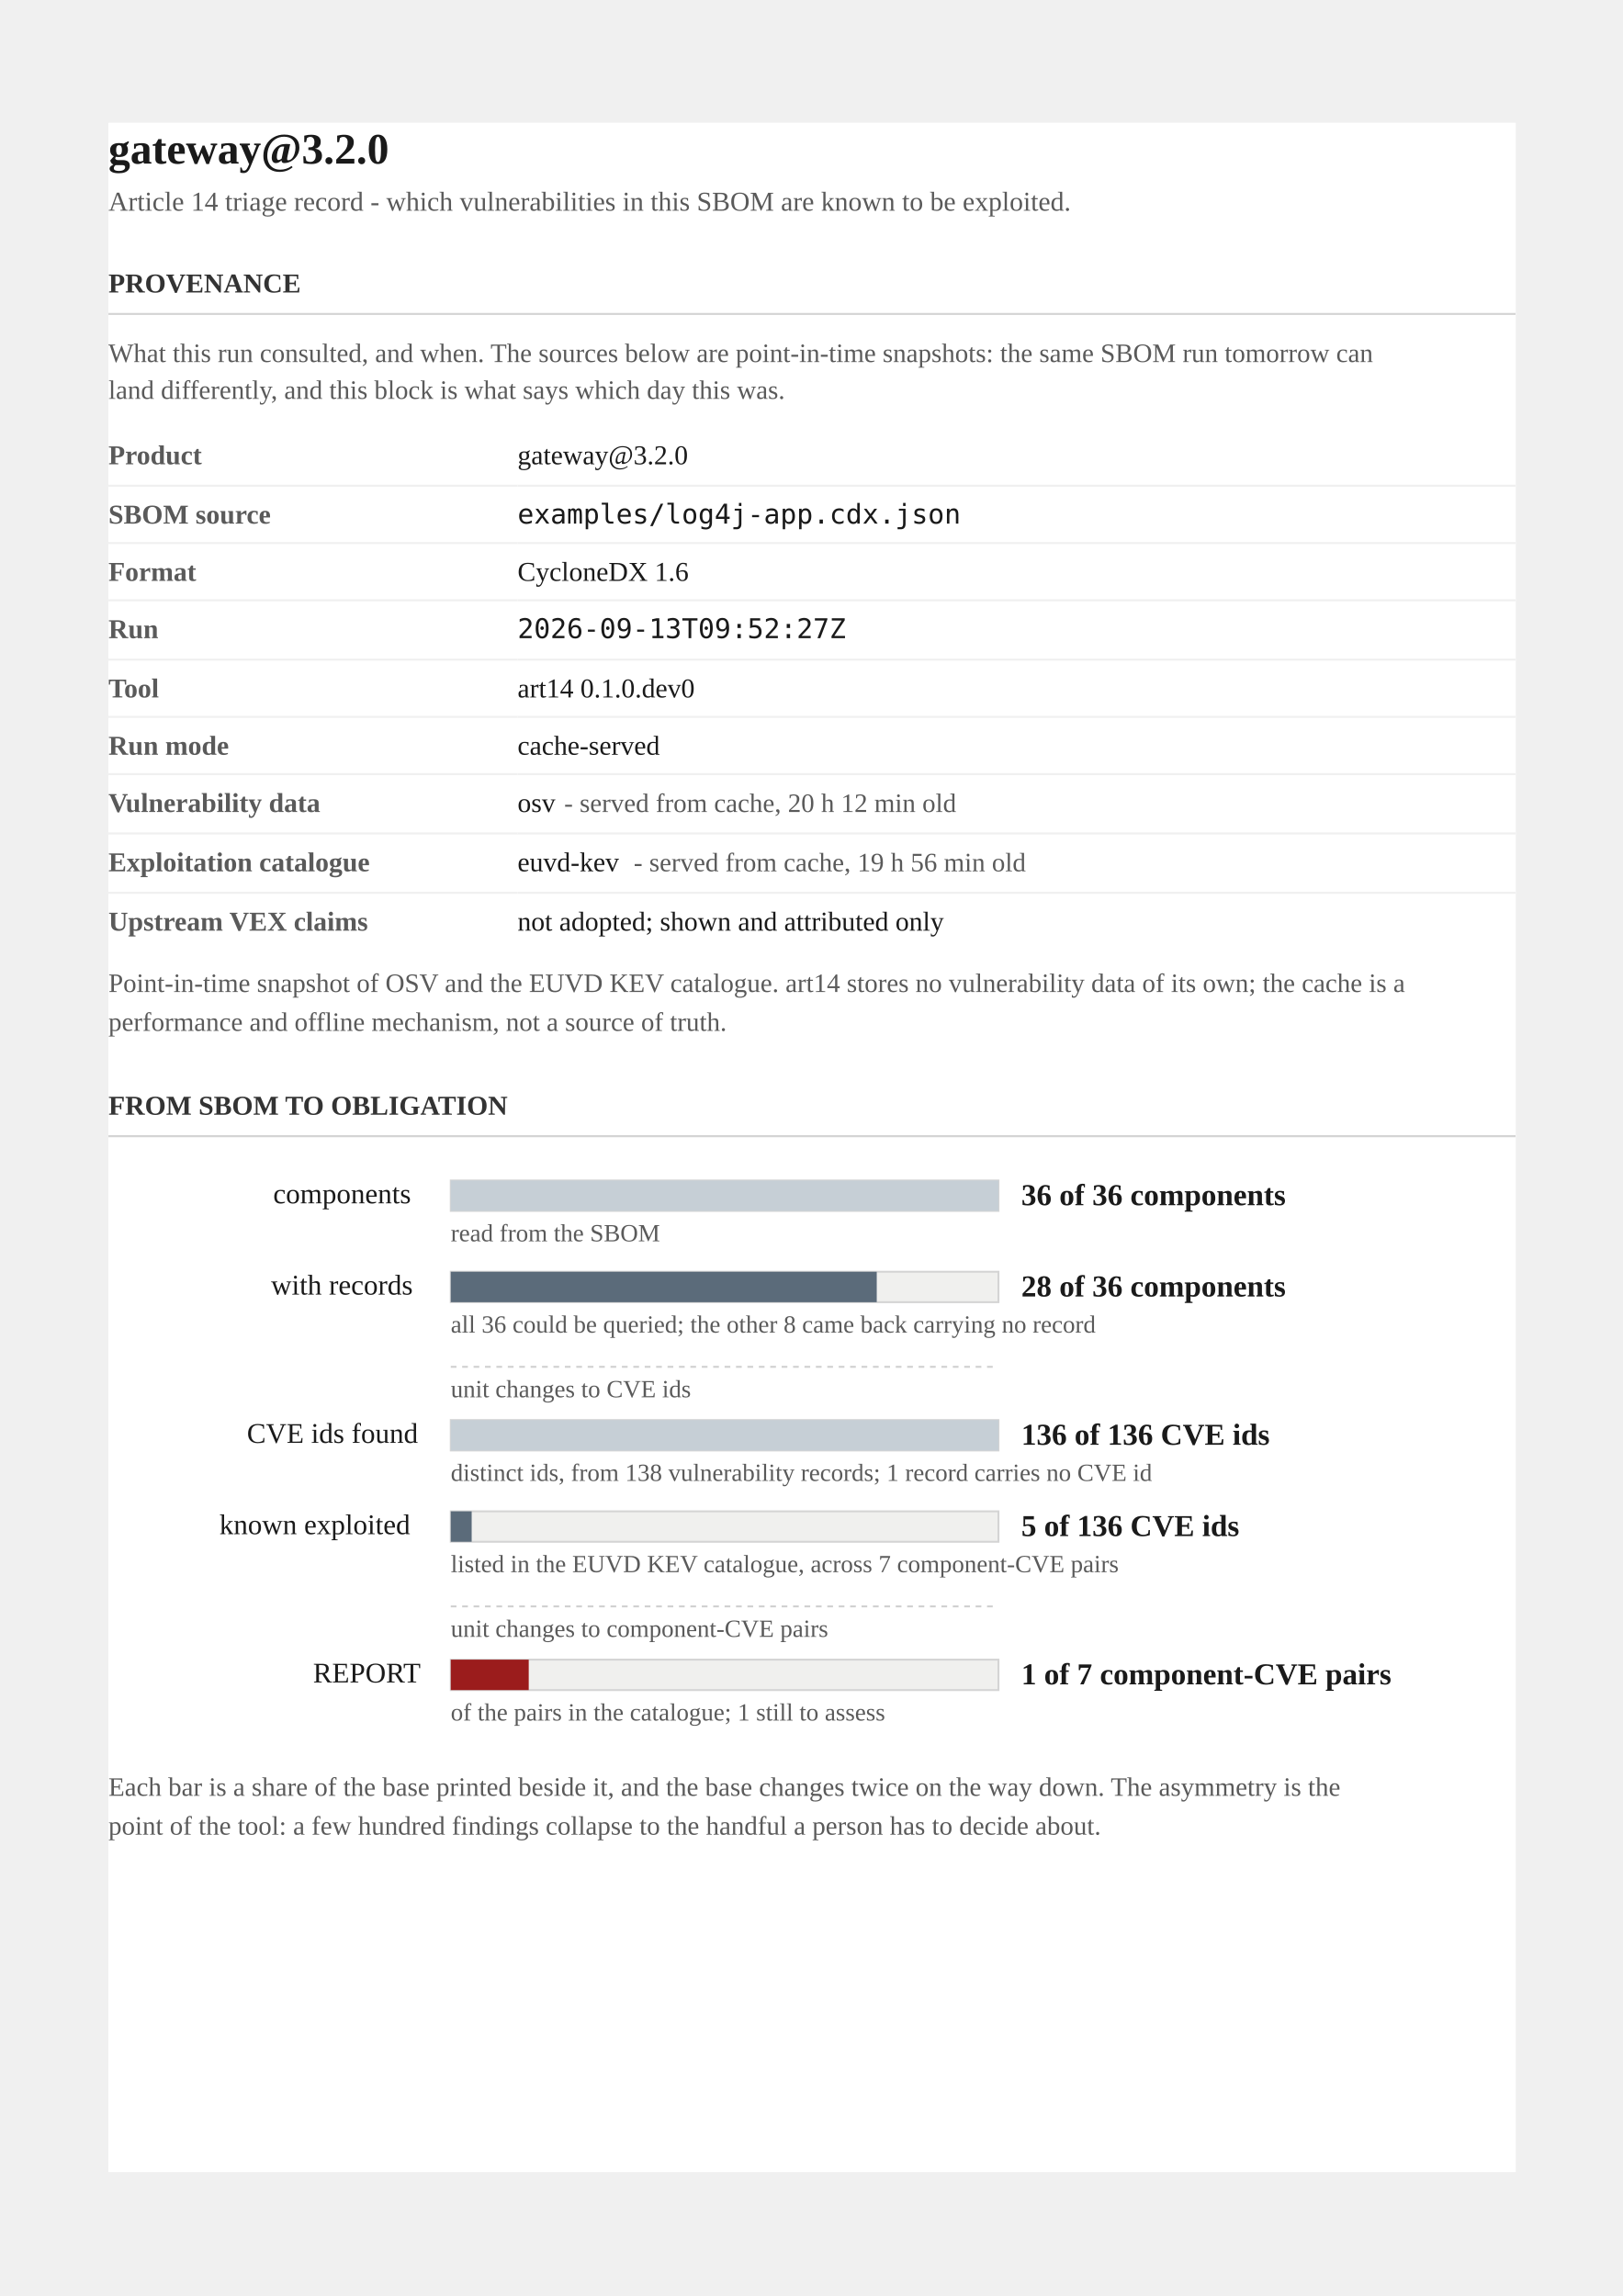
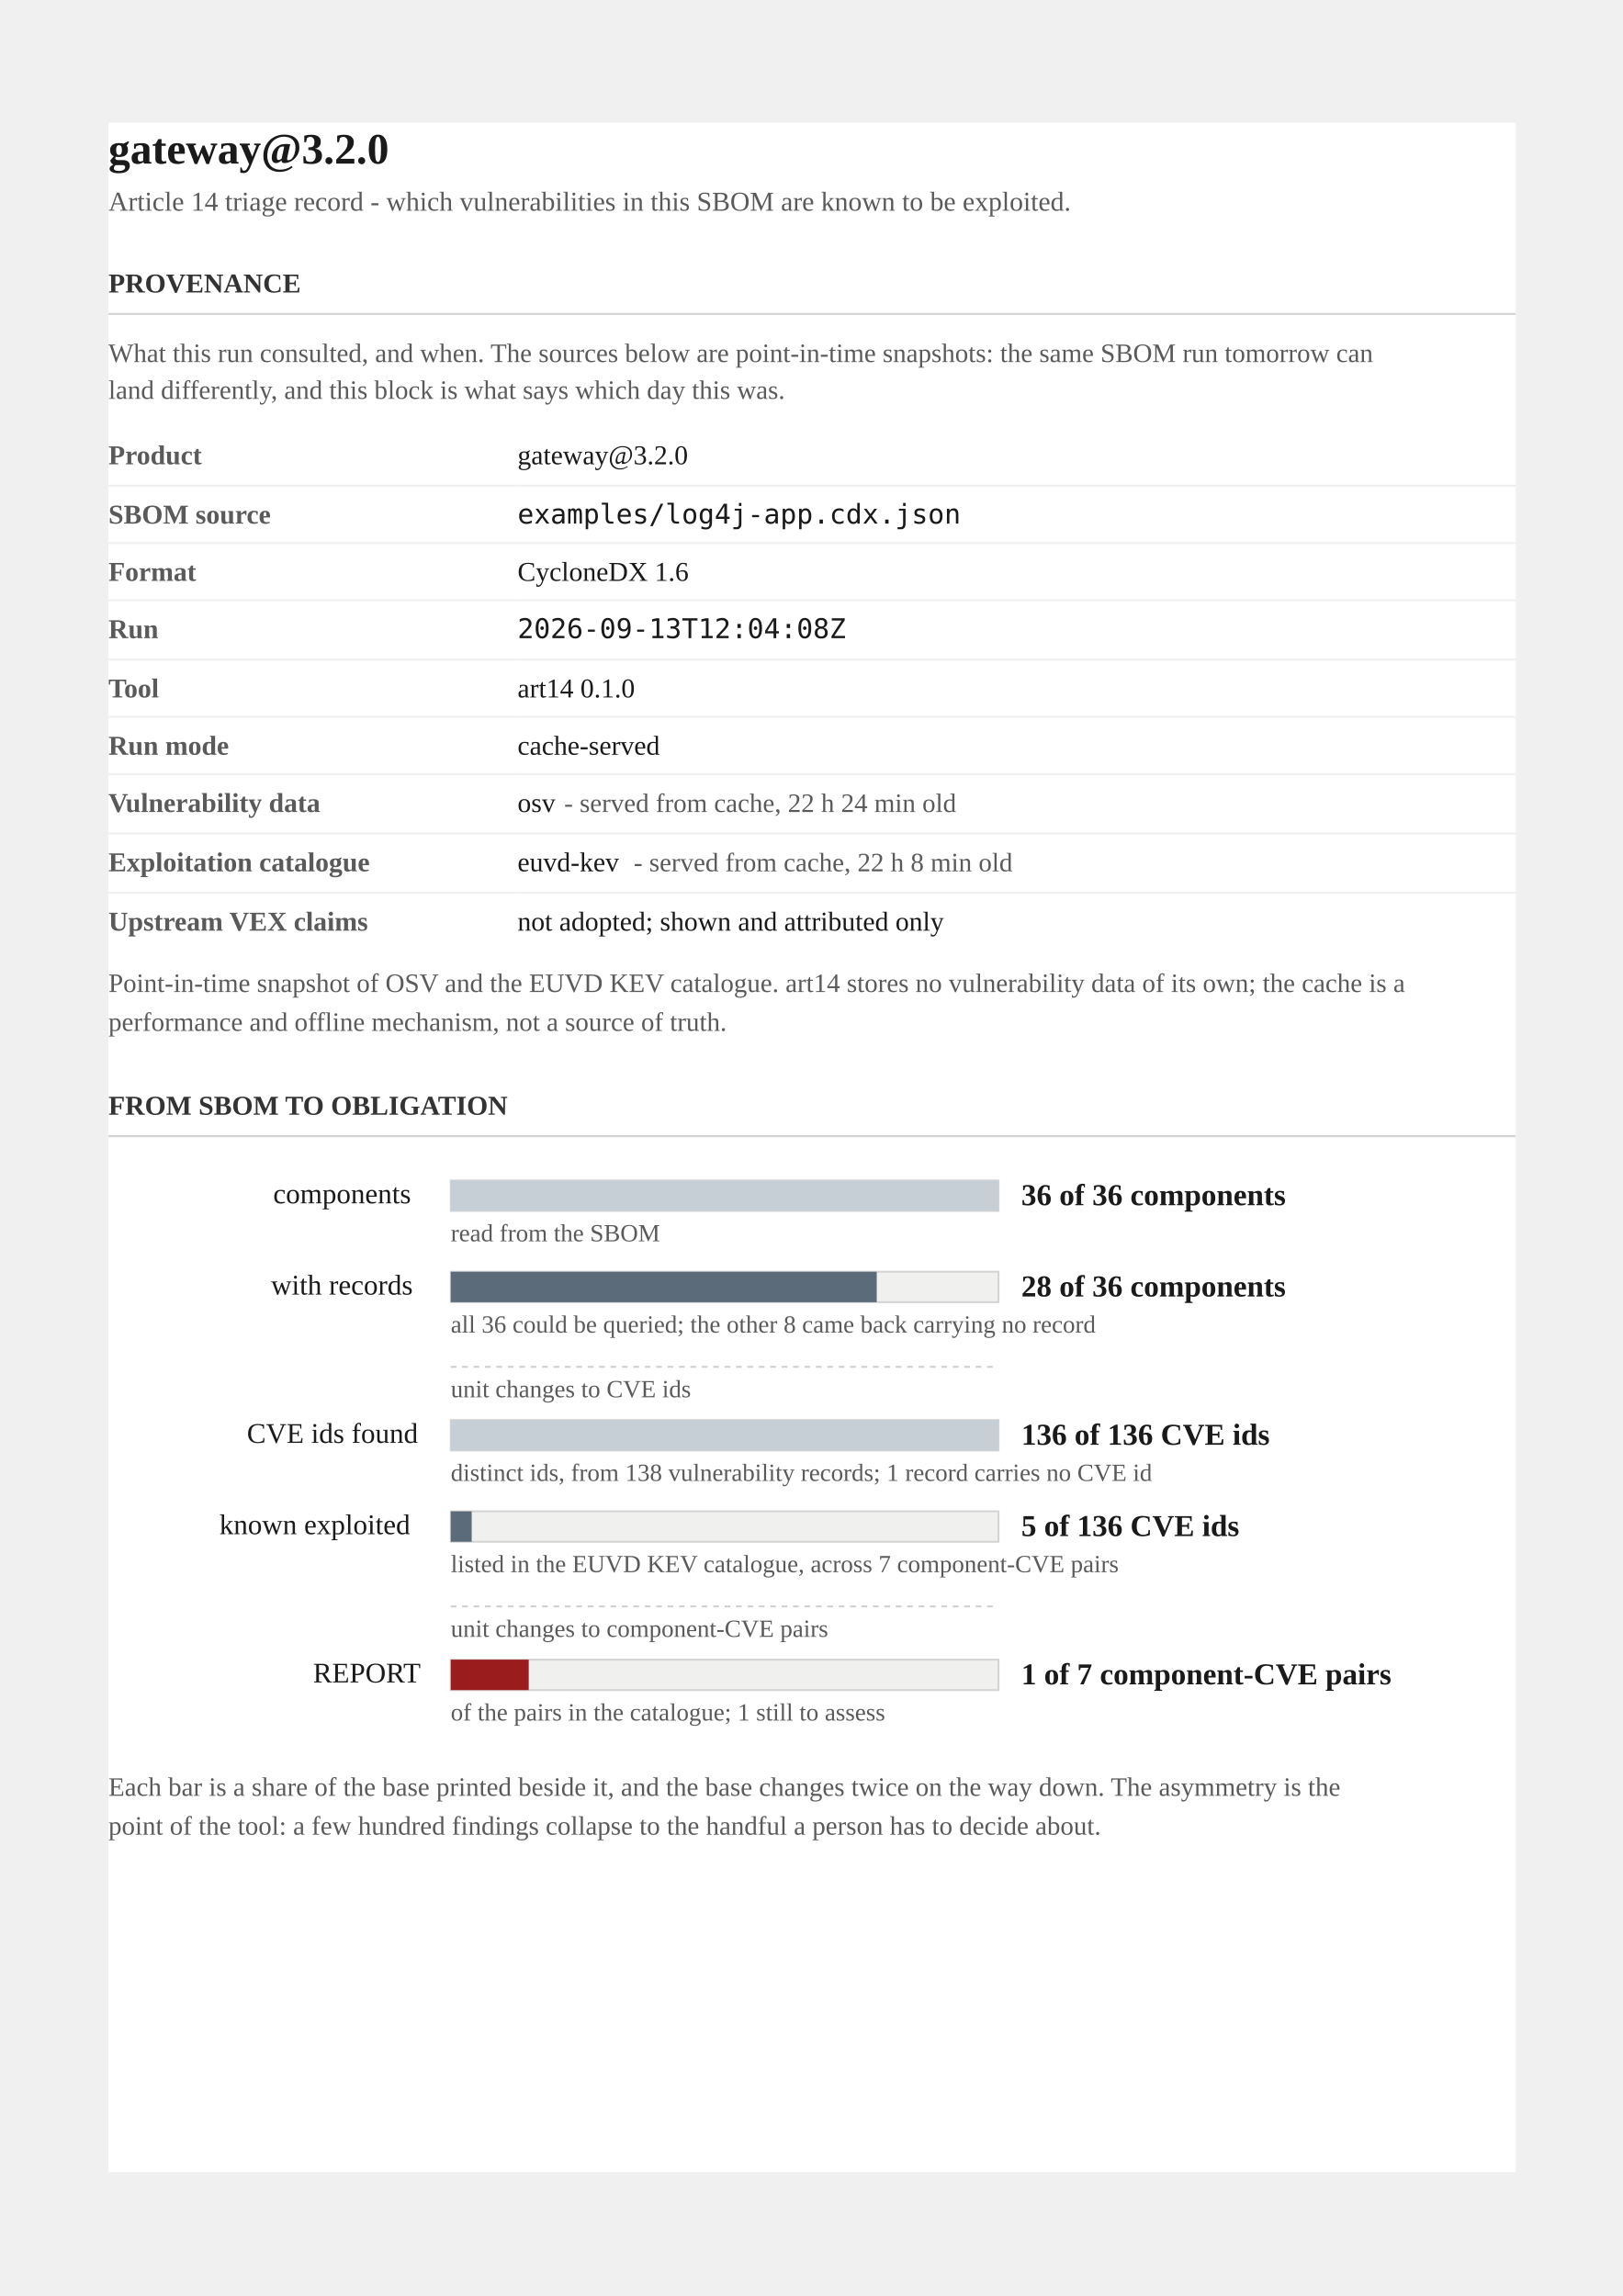
<svg xmlns="http://www.w3.org/2000/svg" version="1.1" width="594.96" height="841.92" viewBox="0 0 594.96 841.92">
  <defs>
    <clipPath id="clip_1">
      <path transform="matrix(.24,0,0,.24,0,0)" d="M165.625 187.5H2315.283V3317.432H165.625Z" clip-rule="evenodd" />
    </clipPath>
    <clipPath id="clip_2">
      <path transform="matrix(.24,0,0,.24,0,0)" d="M165.625 1768.75H2315.283V2662.5H165.625Z" clip-rule="evenodd" />
    </clipPath>
    <clipPath id="clip_3">
      <path transform="matrix(.24,0,0,.24,0,0)" d="M165.625 187.5H2315.283V3317.432H165.625Z" clip-rule="evenodd" />
    </clipPath>
  </defs>
  <path transform="matrix(.75,0,0,.75,39.75,45)" d="M0 0H688V1002H0Z" fill="#ffffff" />
  <g clip-path="url(#clip_1)">
    <path transform="matrix(.75,0,0,.75,39.75,45)" d="M0 93H688V94H0Z" fill="#d4d4d4" />
    <path transform="matrix(.75,0,0,.75,39.75,45)" d="M0 177H200V178H0Z" fill="#f0f0f0" />
    <path transform="matrix(.75,0,0,.75,39.75,45)" d="M200 177H688V178H200Z" fill="#f0f0f0" />
    <path transform="matrix(.75,0,0,.75,39.75,45)" d="M0 205H200V206H0Z" fill="#f0f0f0" />
    <path transform="matrix(.75,0,0,.75,39.75,45)" d="M200 205H688V206H200Z" fill="#f0f0f0" />
    <path transform="matrix(.75,0,0,.75,39.75,45)" d="M0 233H200V234H0Z" fill="#f0f0f0" />
    <path transform="matrix(.75,0,0,.75,39.75,45)" d="M200 233H688V234H200Z" fill="#f0f0f0" />
    <path transform="matrix(.75,0,0,.75,39.75,45)" d="M0 262H200V263H0Z" fill="#f0f0f0" />
    <path transform="matrix(.75,0,0,.75,39.75,45)" d="M200 262H688V263H200Z" fill="#f0f0f0" />
    <path transform="matrix(.75,0,0,.75,39.75,45)" d="M0 290H200V291H0Z" fill="#f0f0f0" />
    <path transform="matrix(.75,0,0,.75,39.75,45)" d="M200 290H688V291H200Z" fill="#f0f0f0" />
    <path transform="matrix(.75,0,0,.75,39.75,45)" d="M0 318H200V319H0Z" fill="#f0f0f0" />
    <path transform="matrix(.75,0,0,.75,39.75,45)" d="M200 318H688V319H200Z" fill="#f0f0f0" />
    <path transform="matrix(.75,0,0,.75,39.75,45)" d="M0 347H200V348H0Z" fill="#f0f0f0" />
    <path transform="matrix(.75,0,0,.75,39.75,45)" d="M200 347H688V348H200Z" fill="#f0f0f0" />
    <path transform="matrix(.75,0,0,.75,39.75,45)" d="M0 376H200V377H0Z" fill="#f0f0f0" />
    <path transform="matrix(.75,0,0,.75,39.75,45)" d="M200 376H688V377H200Z" fill="#f0f0f0" />
    <path transform="matrix(.75,0,0,.75,39.75,45)" d="M0 495H688V496H0Z" fill="#d4d4d4" />
    <text fill="#1a1a1a" xml:space="preserve" transform="matrix(.75 0 0 .75 39.75 45)" font-size="21.33" font-family="Georgia, &quot;Times New Roman&quot;, Times, serif" font-weight="bold">
      <tspan y="20" x="0 12.3 25.006 33.484 45.68 64.094 76.8 88.788 109.41 122.731 129.73 143.092 150.091">gateway@3.2.0</tspan>
    </text>
    <text fill="#5a5a5a" xml:space="preserve" transform="matrix(.75 0 0 .75 39.75 45)" font-size="13.33" font-family="Georgia, &quot;Times New Roman&quot;, Times, serif">
      <tspan y="43" x="0 8.943 14.404 19.006 22.911 28.964 32.778 39.222 42.437 48.165 55.696 58.911 63.513 68.974 72.879 79.596 86.385 92.828 96.044 101.504 107.948 114.001 121.187 126.648 134.302 137.517 142.503 145.719 155.547 163.305 167.211 173.264 181.022 184.237 190.857 198.524 202.338 210.214 216.658 222.119 228.836 236.301 240.207 244.021 247.926 252.528 256.433 262.877 268.637 271.852 275.758 283.633 286.848 291.45 299.209 303.114 308.874 312.089 319.568 328.283 338.203 350.563 353.778 360.495 365.956 372.4 375.615 382.755 390.631 397.817 407.645 415.521 418.736 423.338 430.523 433.739 441.204 447.648 450.863 457.307 464.037 471.652 475.466 482.652 486.558 491.159 497.603 505.257">Article 14 triage record - which vulnerabilities in this SBOM are known to be exploited.</tspan>
    </text>
    <text fill="#333333" xml:space="preserve" transform="matrix(.75 0 0 .75 39.75 45)" font-size="13.33" font-family="Georgia, &quot;Times New Roman&quot;, Times, serif" font-weight="bold">
      <tspan y="83" x="0 10.547 22.375 34.504 45.864 56.677 69.066 80.374 92.763 103.498">PROVENANCE</tspan>
    </text>
    <text fill="#5a5a5a" xml:space="preserve" transform="matrix(.75 0 0 .75 39.75 45)" font-size="13" font-family="Georgia, &quot;Times New Roman&quot;, Times, serif">
      <tspan y="117" x="0 12.688 20.254 26.806 31.291 34.424 38.909 46.475 50.284 55.9 59.033 64.363 71.838 79.521 82.654 88.556 95.563 103.246 108.862 116.337 120.055 124.54 130.819 138.281 141.791 144.924 151.476 159.159 166.621 169.754 179.335 186.901 193.18 200.863 204.373 207.506 215.553 223.119 229.398 232.531 238.147 245.154 252.629 257.959 263.861 270.14 275.756 278.889 286.169 292.448 296.166 303.173 312.754 315.887 322.439 327.769 334.048 337.181 344.604 351.611 355.42 363.103 367.588 372.45 376.259 383.942 388.804 393.289 397.098 408.551 414.83 417.963 423.579 431.262 437.814 445.237 450.853 458.419 465.426 469.911 475.527 479.596 482.729 487.214 494.78 501.059 504.192 509.808 516.36 527.813 534.092 537.225 544.518 553.02 562.692 574.743 577.876 583.206 590.681 598.364 601.497 605.982 612.989 624.442 631.449 636.779 642.109 649.116 658.697 661.83 667.732 674.284">What this run consulted, and when. The sources below are point-in-time snapshots: the same SBOM run tomorrow can</tspan>
    </text>
    <text fill="#5a5a5a" xml:space="preserve" transform="matrix(.75 0 0 .75 39.75 45)" font-size="13" font-family="Georgia, &quot;Times New Roman&quot;, Times, serif">
      <tspan y="135" x="0 3.718 10.27 17.953 25.415 28.548 36.01 39.819 44.044 48.269 54.548 59.878 66.157 73.84 78.325 82.043 88.439 91.949 95.082 101.634 109.317 116.779 119.912 124.397 131.963 135.772 141.388 144.521 151.801 155.519 162.526 168.428 175.396 178.529 182.338 187.954 191.087 200.668 208.234 214.786 219.271 222.404 228.02 234.572 240.968 246.584 249.717 259.298 266.864 270.673 276.575 284.141 287.274 294.736 301.288 307.684 310.817 315.302 322.868 326.677 332.293 335.426 345.007 351.559 357.175">land differently, and this block is what says which day this was.</tspan>
    </text>
    <text fill="#5a5a5a" xml:space="preserve" transform="matrix(.75 0 0 .75 39.75 45)" font-size="13.33" font-family="Georgia, &quot;Times New Roman&quot;, Times, serif" font-weight="bold">
      <tspan y="167" x="0 9.347 16.278 24.753 33.592 42.613 49.695">Product</tspan>
    </text>
    <text fill="#1a1a1a" xml:space="preserve" transform="matrix(.75 0 0 .75 39.75 45)" font-size="13.33" font-family="Georgia, &quot;Times New Roman&quot;, Times, serif">
      <tspan y="167" x="200 206.789 213.506 218.107 224.551 234.379 241.096 247.657 260.037 267.392 270.985 278.431 282.024">gateway@3.2.0</tspan>
    </text>
    <text fill="#5a5a5a" xml:space="preserve" transform="matrix(.75 0 0 .75 39.75 45)" font-size="13.33" font-family="Georgia, &quot;Times New Roman&quot;, Times, serif" font-weight="bold">
      <tspan y="196" x="0 8.65 18.745 29.674 43.316 46.701 53.539 62.009 71.03 77.962 85.044">SBOM source</tspan>
    </text>
    <text fill="#1a1a1a" xml:space="preserve" transform="matrix(.75 0 0 .75 39.75 45)" font-size="13.33" font-family="Consolas, &quot;DejaVu Sans Mono&quot;, &quot;Liberation Mono&quot;, monospace">
      <tspan y="196" x="200 207.329 214.658 221.987 229.316 236.644 243.973 251.302 258.631 265.96 273.289 280.618 287.947 295.276 302.604 309.933 317.262 324.591 331.92 339.249 346.578 353.907 361.236 368.564 375.893 383.222 390.551">examples/log4j-app.cdx.json</tspan>
    </text>
    <text fill="#5a5a5a" xml:space="preserve" transform="matrix(.75 0 0 .75 39.75 45)" font-size="13.33" font-family="Georgia, &quot;Times New Roman&quot;, Times, serif" font-weight="bold">
      <tspan y="224" x="0 8.944 17.424 24.356 37.894 45.835">Format</tspan>
    </text>
    <text fill="#1a1a1a" xml:space="preserve" transform="matrix(.75 0 0 .75 39.75 45)" font-size="13.33" font-family="Georgia, &quot;Times New Roman&quot;, Times, serif">
      <tspan y="224" x="200 208.559 215.12 221.173 224.987 232.173 240.049 246.492 256.477 265.947 269.162 274.89 278.483">CycloneDX 1.6</tspan>
    </text>
    <text fill="#5a5a5a" xml:space="preserve" transform="matrix(.75 0 0 .75 39.75 45)" font-size="13.33" font-family="Georgia, &quot;Times New Roman&quot;, Times, serif" font-weight="bold">
      <tspan y="252" x="0 10.629 19.65">Run</tspan>
    </text>
    <text fill="#1a1a1a" xml:space="preserve" transform="matrix(.75 0 0 .75 39.75 45)" font-size="13.33" font-family="Consolas, &quot;DejaVu Sans Mono&quot;, &quot;Liberation Mono&quot;, monospace">
-       <tspan y="252" x="200 207.329 214.658 221.987 229.316 236.644 243.973 251.302 258.631 265.96 273.289 280.618 287.947 295.276 302.604 309.933 317.262 324.591 331.92 339.249">2026-09-13T09:52:27Z</tspan>
+       <tspan y="252" x="200 207.329 214.658 221.987 229.316 236.644 243.973 251.302 258.631 265.96 273.289 280.618 287.947 295.276 302.604 309.933 317.262 324.591 331.92 339.249">2026-09-13T12:04:08Z</tspan>
    </text>
    <text fill="#5a5a5a" xml:space="preserve" transform="matrix(.75 0 0 .75 39.75 45)" font-size="13.33" font-family="Georgia, &quot;Times New Roman&quot;, Times, serif" font-weight="bold">
      <tspan y="281" x="0 9.119 17.593 26.068">Tool</tspan>
    </text>
    <text fill="#1a1a1a" xml:space="preserve" transform="matrix(.75 0 0 .75 39.75 45)" font-size="13.33" font-family="Georgia, &quot;Times New Roman&quot;, Times, serif">
-       <tspan y="281" x="200 206.717 212.178 216.78 222.507 230.038 233.253 241.435 245.028 250.755 254.348 262.53 266.123 273.777 280.221 286.84">art14 0.1.0.dev0</tspan>
+       <tspan y="281" x="200 206.717 212.178 216.78 222.507 230.038 233.253 241.435 245.028 250.755 254.348">art14 0.1.0</tspan>
    </text>
    <text fill="#5a5a5a" xml:space="preserve" transform="matrix(.75 0 0 .75 39.75 45)" font-size="13.33" font-family="Georgia, &quot;Times New Roman&quot;, Times, serif" font-weight="bold">
      <tspan y="309" x="0 10.629 19.65 28.847 32.232 45.77 54.244 63.083">Run mode</tspan>
    </text>
    <text fill="#1a1a1a" xml:space="preserve" transform="matrix(.75 0 0 .75 39.75 45)" font-size="13.33" font-family="Georgia, &quot;Times New Roman&quot;, Times, serif">
      <tspan y="309" x="200 206.053 212.77 218.823 226.582 233.026 238.011 243.772 250.215 255.676 262.296 268.739">cache-served</tspan>
    </text>
    <text fill="#5a5a5a" xml:space="preserve" transform="matrix(.75 0 0 .75 39.75 45)" font-size="13.33" font-family="Georgia, &quot;Times New Roman&quot;, Times, serif" font-weight="bold">
      <tspan y="337" x="0 10.16 19.181 23.77 32.967 40.589 47.521 55.461 64.066 68.778 73.367 78.079 83.377 90.869 94.254 103.093 111.033 116.331">Vulnerability data</tspan>
    </text>
    <text fill="#1a1a1a" xml:space="preserve" transform="matrix(.75 0 0 .75 39.75 45)" font-size="13.33" font-family="Georgia, &quot;Times New Roman&quot;, Times, serif">
      <tspan y="337" x="200 207.186 212.946 219.565">osv </tspan>
    </text>
    <text fill="#5a5a5a" xml:space="preserve" transform="matrix(.75 0 0 .75 39.75 45)" font-size="13" font-family="Georgia, &quot;Times New Roman&quot;, Times, serif">
-       <tspan y="337" x="222.781 227.643 230.776 236.392 242.671 248.001 254.462 260.741 268.203 271.336 275.561 280.891 287.898 299.351 302.484 308.386 314.938 320.84 328.406 334.685 338.195 341.328 348.595 356.577 359.71 367.276 370.409 375.999 383.266 386.399 397.852 401.661 409.344 412.477 419.484 423.202">- served from cache, 20 h 12 min old</tspan>
+       <tspan y="337" x="222.781 227.643 230.776 236.392 242.671 248.001 254.462 260.741 268.203 271.336 275.561 280.891 287.898 299.351 302.484 308.386 314.938 320.84 328.406 334.685 338.195 341.328 348.595 355.862 358.995 366.561 369.694 376.961 384.306 387.439 398.892 402.701 410.384 413.517 420.524 424.242">- served from cache, 22 h 24 min old</tspan>
    </text>
    <text fill="#5a5a5a" xml:space="preserve" transform="matrix(.75 0 0 .75 39.75 45)" font-size="13.33" font-family="Georgia, &quot;Times New Roman&quot;, Times, serif" font-weight="bold">
      <tspan y="366" x="0 9.613 17.45 26.217 30.806 39.281 43.993 49.291 57.232 62.53 67.242 75.717 84.914 88.298 95.38 103.32 108.619 116.559 121.148 129.622 137.309 146.33">Exploitation catalogue</tspan>
    </text>
    <text fill="#1a1a1a" xml:space="preserve" transform="matrix(.75 0 0 .75 39.75 45)" font-size="13.33" font-family="Georgia, &quot;Times New Roman&quot;, Times, serif">
      <tspan y="366" x="200 206.444 214.111 220.73 228.385 233.371 240.511 246.954 253.574">euvd-kev </tspan>
    </text>
    <text fill="#5a5a5a" xml:space="preserve" transform="matrix(.75 0 0 .75 39.75 45)" font-size="13" font-family="Georgia, &quot;Times New Roman&quot;, Times, serif">
-       <tspan y="366" x="256.797 261.659 264.792 270.408 276.687 282.017 288.478 294.757 302.219 305.352 309.577 314.907 321.914 333.367 336.5 342.402 348.954 354.856 362.422 368.701 372.211 375.344 380.934 388.292 391.425 398.991 402.124 408.988 416.346 419.479 430.932 434.741 442.424 445.557 452.564 456.282">- served from cache, 19 h 56 min old</tspan>
+       <tspan y="366" x="256.797 261.659 264.792 270.408 276.687 282.017 288.478 294.757 302.219 305.352 309.577 314.907 321.914 333.367 336.5 342.402 348.954 354.856 362.422 368.701 372.211 375.344 382.611 389.878 393.011 400.577 403.71 411.458 414.591 426.044 429.853 437.536 440.669 447.676 451.394">- served from cache, 22 h 8 min old</tspan>
    </text>
    <text fill="#5a5a5a" xml:space="preserve" transform="matrix(.75 0 0 .75 39.75 45)" font-size="13.33" font-family="Georgia, &quot;Times New Roman&quot;, Times, serif" font-weight="bold">
      <tspan y="395" x="0 11.11 19.878 26.716 32.01 38.942 46.564 54.505 68.043 71.427 81.588 91.201 101.98 105.364 112.446 117.034 124.975 129.688 143.226">Upstream VEX claims</tspan>
    </text>
    <text fill="#1a1a1a" xml:space="preserve" transform="matrix(.75 0 0 .75 39.75 45)" font-size="13.33" font-family="Georgia, &quot;Times New Roman&quot;, Times, serif">
      <tspan y="395" x="200 207.876 215.061 219.663 222.878 229.595 237.25 244.435 252.051 256.652 263.096 270.75 274.916 278.131 283.892 291.65 298.836 308.664 316.54 319.755 326.472 334.348 342.002 345.217 351.934 356.536 361.138 366.599 370.504 377.97 385.637 390.239 396.682 404.337 407.552 414.738 422.613 426.427">not adopted; shown and attributed only</tspan>
    </text>
    <text fill="#5a5a5a" xml:space="preserve" transform="matrix(.75 0 0 .75 39.75 45)" font-size="13" font-family="Georgia, &quot;Times New Roman&quot;, Times, serif">
      <tspan y="425" x="0 7.93 14.937 18.746 26.429 30.914 35.776 39.585 47.268 52.13 56.615 60.424 71.877 78.156 81.289 86.905 94.588 101.14 108.563 114.179 121.745 128.752 133.237 136.37 143.377 147.602 150.735 160.407 167.7 176.371 179.504 186.056 193.739 201.201 204.334 208.819 216.385 222.664 225.797 234.286 244.114 252.785 262.522 265.655 274.677 283.166 291.837 294.97 300.872 307.424 311.909 318.461 322.179 329.186 335.803 343.278 349.557 353.067 356.2 362.752 368.082 372.567 378.157 385.502 388.635 394.251 398.736 405.743 411.073 417.352 422.968 426.101 433.784 440.791 443.924 450.385 457.86 461.578 469.261 475.54 480.87 487.422 494.702 498.511 502.229 506.038 510.523 516.919 520.052 527.514 534.066 538.551 545.103 548.236 555.243 559.468 562.601 566.41 570.895 576.511 579.644 586.651 596.232 603.915 607.984 611.117 615.602 623.168 629.447 632.58 638.482 645.034 650.936 658.502 664.781 667.914 671.723 677.339 680.472">Point-in-time snapshot of OSV and the EUVD KEV catalogue. art14 stores no vulnerability data of its own; the cache is a</tspan>
    </text>
    <text fill="#5a5a5a" xml:space="preserve" transform="matrix(.75 0 0 .75 39.75 45)" font-size="13" font-family="Georgia, &quot;Times New Roman&quot;, Times, serif">
      <tspan y="444" x="0 7.423 13.702 19.032 23.257 30.264 35.594 47.047 53.599 61.282 67.184 73.463 76.596 83.148 90.831 98.293 101.426 108.433 112.658 116.883 120.601 124.41 132.093 138.372 141.505 152.958 159.237 165.139 172.705 179.257 186.94 190.749 196.365 207.818 211.328 214.461 222.144 229.151 233.636 236.769 243.321 246.454 252.07 259.077 266.552 271.882 277.784 284.063 287.196 294.203 298.428 301.561 306.046 311.376 318.851 323.336 330.902">performance and offline mechanism, not a source of truth.</tspan>
    </text>
    <text fill="#333333" xml:space="preserve" transform="matrix(.75 0 0 .75 39.75 45)" font-size="13.33" font-family="Georgia, &quot;Times New Roman&quot;, Times, serif" font-weight="bold">
      <tspan y="485" x="0 10.15 21.978 34.107 48.949 53.534 63.384 74.679 86.807 101.65 106.234 116.553 128.681 133.266 145.394 156.689 167.027 174.17 186.129 197.437 207.756 214.898 227.027">FROM SBOM TO OBLIGATION</tspan>
    </text>
  </g>
  <g clip-path="url(#clip_2)">
    <text fill="#1a1a1a" xml:space="preserve" transform="matrix(.7500001 0 0 .7500001 39.76172 424.5)" font-size="13.94" font-family="Georgia, &quot;Times New Roman&quot;, Times, serif">
      <tspan y="22.312" x="80.531 86.861 94.376 106.655 114.619 122.133 130.369 137.108 145.344 150.156">components</tspan>
    </text>
    <path transform="matrix(.6972656,0,0,.6972656,39.76172,424.5)" d="M180 12H468V28H180Z" fill="#f0f0ee" />
    <path transform="matrix(.6972656,0,0,.6972656,39.76172,424.5)" stroke-width="1" stroke-linecap="butt" stroke-miterlimit="4" stroke-linejoin="miter" fill="none" stroke="#d4d4d4" d="M180 12H468V28H180Z" />
    <path transform="matrix(.6972656,0,0,.6972656,39.76172,424.5)" d="M180 12H468V28H180Z" fill="#c6cfd6" />
    <text fill="#1a1a1a" xml:space="preserve" transform="matrix(.7500001 0 0 .7500001 39.76172 424.5)" font-size="14.87" font-family="Georgia, &quot;Times New Roman&quot;, Times, serif" font-weight="bold">
      <tspan y="23.234" x="446.25 455.536 465.171 468.947 478.401 484.245 488.021 497.308 506.943 510.718 518.618 528.071 543.174 552.954 562.407 572.667 581.169 591.428 597.339">36 of 36 components</tspan>
    </text>
    <text fill="#5a5a5a" xml:space="preserve" transform="matrix(.7500001 0 0 .7500001 39.76172 424.5)" font-size="12.08" font-family="Georgia, &quot;Times New Roman&quot;, Times, serif">
      <tspan y="40.906" x="167.344 172.293 178.132 184.219 191.156 194.07 197.998 202.947 209.459 220.099 223.013 227.183 234.214 240.054 242.967 249.745 257.643 266.632">read from the SBOM</tspan>
    </text>
    <text fill="#1a1a1a" xml:space="preserve" transform="matrix(.7500001 0 0 .7500001 39.76172 424.5)" font-size="13.94" font-family="Georgia, &quot;Times New Roman&quot;, Times, serif">
      <tspan y="66.938" x="79.5 89.778 93.862 98.674 106.788 110.15 115.861 122.6 128.93 136.444 142.155 150.16">with records</tspan>
    </text>
    <path transform="matrix(.6972656,0,0,.6972656,39.76172,424.5)" d="M180 60H468V76H180Z" fill="#f0f0ee" />
    <path transform="matrix(.6972656,0,0,.6972656,39.76172,424.5)" stroke-width="1" stroke-linecap="butt" stroke-miterlimit="4" stroke-linejoin="miter" fill="none" stroke="#d4d4d4" d="M180 60H468V76H180Z" />
    <path transform="matrix(.6972656,0,0,.6972656,39.76172,424.5)" d="M180 60H404V76H180Z" fill="#5b6b7a" />
    <text fill="#1a1a1a" xml:space="preserve" transform="matrix(.7500001 0 0 .7500001 39.76172 424.5)" font-size="14.87" font-family="Georgia, &quot;Times New Roman&quot;, Times, serif" font-weight="bold">
      <tspan y="67.859" x="446.25 455.566 465.622 469.397 478.851 484.696 488.471 497.758 507.393 511.168 519.068 528.521 543.624 553.404 562.857 573.117 581.619 591.879 597.789">28 of 36 components</tspan>
    </text>
    <text fill="#5a5a5a" xml:space="preserve" transform="matrix(.7500001 0 0 .7500001 39.76172 424.5)" font-size="12.08" font-family="Georgia, &quot;Times New Roman&quot;, Times, serif">
      <tspan y="85.531" x="167.344 173.431 176.887 180.344 183.258 189.923 196.759 199.673 205.159 211.67 218.619 222.075 229.012 231.926 238.691 244.531 247.444 254.204 261.152 266.992 271.941 275.48 281.319 288.256 292.031 294.944 299.115 306.146 311.985 314.899 321.411 325.581 332.612 338.451 343.4 346.314 353.516 356.43 361.915 368.002 378.643 384.483 387.396 394.162 400.249 405.735 412.205 415.119 420.604 426.692 431.64 436.589 442.535 446.074 453.211 459.363 462.277 469.414 475.926 478.84 483.788 489.628 495.113 501.625 506.574">all 36 could be queried; the other 8 came back carrying no record</tspan>
    </text>
    <path transform="matrix(.6972656,0,0,.6972656,39.76172,424.5)" d="M180 109.5H183V110.5H180M186 109.5H189V110.5H186M192 109.5H195V110.5H192M198 109.5H201V110.5H198M204 109.5H207V110.5H204M210 109.5H213V110.5H210M216 109.5H219V110.5H216M222 109.5H225V110.5H222M228 109.5H231V110.5H228M234 109.5H237V110.5H234M240 109.5H243V110.5H240M246 109.5H249V110.5H246M252 109.5H255V110.5H252M258 109.5H261V110.5H258M264 109.5H267V110.5H264M270 109.5H273V110.5H270M276 109.5H279V110.5H276M282 109.5H285V110.5H282M288 109.5H291V110.5H288M294 109.5H297V110.5H294M300 109.5H303V110.5H300M306 109.5H309V110.5H306M312 109.5H315V110.5H312M318 109.5H321V110.5H318M324 109.5H327V110.5H324M330 109.5H333V110.5H330M336 109.5H339V110.5H336M342 109.5H345V110.5H342M348 109.5H351V110.5H348M354 109.5H357V110.5H354M360 109.5H363V110.5H360M366 109.5H369V110.5H366M372 109.5H375V110.5H372M378 109.5H381V110.5H378M384 109.5H387V110.5H384M390 109.5H393V110.5H390M396 109.5H399V110.5H396M402 109.5H405V110.5H402M408 109.5H411V110.5H408M414 109.5H417V110.5H414M420 109.5H423V110.5H420M426 109.5H429V110.5H426M432 109.5H435V110.5H432M438 109.5H441V110.5H438M444 109.5H447V110.5H444M450 109.5H453V110.5H450M456 109.5H459V110.5H456M462 109.5H465V110.5H462" fill="#cfcfcf" />
    <text fill="#5a5a5a" xml:space="preserve" transform="matrix(.7500001 0 0 .7500001 39.76172 424.5)" font-size="12.08" font-family="Georgia, &quot;Times New Roman&quot;, Times, serif">
      <tspan y="117.141" x="167.344 174.776 182.396 186.419 191.072 194.469 200.438 207.953 214.523 222.144 228.779 235.102 240.806 244.203 248.857 255.852 259.249 267.489 276.024 284.399 287.797 291.819 299.239">unit changes to CVE ids</tspan>
    </text>
    <text fill="#1a1a1a" xml:space="preserve" transform="matrix(.7500001 0 0 .7500001 39.76172 424.5)" font-size="13.94" font-family="Georgia, &quot;Times New Roman&quot;, Times, serif">
      <tspan y="139.453" x="67.688 76.638 85.929 95.032 98.399 102.483 110.488 116.512 119.874 124.407 131.922 139.94 148.176">CVE ids found</tspan>
    </text>
    <path transform="matrix(.6972656,0,0,.6972656,39.76172,424.5)" d="M180 138H468V154H180Z" fill="#f0f0ee" />
    <path transform="matrix(.6972656,0,0,.6972656,39.76172,424.5)" stroke-width="1" stroke-linecap="butt" stroke-miterlimit="4" stroke-linejoin="miter" fill="none" stroke="#d4d4d4" d="M180 138H468V154H180Z" />
    <path transform="matrix(.6972656,0,0,.6972656,39.76172,424.5)" d="M180 138H468V154H180Z" fill="#c6cfd6" />
    <text fill="#1a1a1a" xml:space="preserve" transform="matrix(.7500001 0 0 .7500001 39.76172 424.5)" font-size="14.87" font-family="Georgia, &quot;Times New Roman&quot;, Times, serif" font-weight="bold">
      <tspan y="140.375" x="446.25 453.533 462.819 472.454 476.23 485.683 491.528 495.304 502.586 511.873 521.508 525.283 535.92 547.254 557.978 561.754 567.011 576.871">136 of 136 CVE ids</tspan>
    </text>
    <text fill="#5a5a5a" xml:space="preserve" transform="matrix(.7500001 0 0 .7500001 39.76172 424.5)" font-size="12.08" font-family="Georgia, &quot;Times New Roman&quot;, Times, serif">
      <tspan y="158.047" x="167.344 174.28 177.82 183.039 187.21 190.749 197.886 203.371 207.542 210.455 213.995 220.931 226.151 229.407 232.321 236.249 241.198 247.71 258.351 261.264 266.455 273.12 280.322 283.236 289.235 296.183 299.64 306.777 312.616 317.565 323.652 330.418 333.957 337.413 340.952 345.122 351.068 353.982 358.931 364.77 370.256 376.767 381.716 388.653 393.873 397.648 400.562 405.752 408.666 413.615 419.454 424.94 431.452 436.4 443.337 446.251 451.736 457.824 462.772 467.721 471.261 477.1 482.32 485.234 492.371 498.883 501.796 509.553 517.604 525.496 528.41 531.949">distinct ids, from 138 vulnerability records; 1 record carries no CVE id</tspan>
    </text>
    <text fill="#1a1a1a" xml:space="preserve" transform="matrix(.7500001 0 0 .7500001 39.76172 424.5)" font-size="13.94" font-family="Georgia, &quot;Times New Roman&quot;, Times, serif">
      <tspan y="184.078" x="54.203 61.67 69.906 77.421 87.699 95.935 99.297 106.036 113.074 121.037 125.026 132.541 136.625 141.437 148.175">known exploited</tspan>
    </text>
    <path transform="matrix(.6972656,0,0,.6972656,39.76172,424.5)" d="M180 186H468V202H180Z" fill="#f0f0ee" />
    <path transform="matrix(.6972656,0,0,.6972656,39.76172,424.5)" stroke-width="1" stroke-linecap="butt" stroke-miterlimit="4" stroke-linejoin="miter" fill="none" stroke="#d4d4d4" d="M180 186H468V202H180Z" />
    <path transform="matrix(.6972656,0,0,.6972656,39.76172,424.5)" d="M180 186H191V202H180Z" fill="#5b6b7a" />
    <text fill="#1a1a1a" xml:space="preserve" transform="matrix(.7500001 0 0 .7500001 39.76172 424.5)" font-size="14.87" font-family="Georgia, &quot;Times New Roman&quot;, Times, serif" font-weight="bold">
      <tspan y="185" x="446.25 455.159 458.935 468.388 474.233 478.008 485.291 494.577 504.213 507.988 518.625 529.959 540.683 544.459 549.716 559.576">5 of 136 CVE ids</tspan>
    </text>
    <text fill="#5a5a5a" xml:space="preserve" transform="matrix(.7500001 0 0 .7500001 39.76172 424.5)" font-size="12.08" font-family="Georgia, &quot;Times New Roman&quot;, Times, serif">
      <tspan y="202.672" x="167.344 170.8 174.34 179.559 183.73 189.569 196.506 199.419 202.959 210.096 213.009 217.18 224.21 230.05 232.964 240.856 249.993 258.044 267.092 270.006 278.394 286.286 294.337 297.251 302.736 308.824 312.994 319.081 322.537 329.049 335.201 342.15 347.989 351.245 354.159 360.246 365.731 370.68 377.192 382.412 387.632 390.546 396.616 399.529 405.015 411.527 422.168 429.069 435.581 442.718 448.557 455.694 459.865 464.383 472.139 480.191 488.083 490.996 497.898 503.985 507.524 512.473">listed in the EUVD KEV catalogue, across 7 component-CVE pairs</tspan>
    </text>
    <path transform="matrix(.6972656,0,0,.6972656,39.76172,424.5)" d="M180 235.5H183V236.5H180M186 235.5H189V236.5H186M192 235.5H195V236.5H192M198 235.5H201V236.5H198M204 235.5H207V236.5H204M210 235.5H213V236.5H210M216 235.5H219V236.5H216M222 235.5H225V236.5H222M228 235.5H231V236.5H228M234 235.5H237V236.5H234M240 235.5H243V236.5H240M246 235.5H249V236.5H246M252 235.5H255V236.5H252M258 235.5H261V236.5H258M264 235.5H267V236.5H264M270 235.5H273V236.5H270M276 235.5H279V236.5H276M282 235.5H285V236.5H282M288 235.5H291V236.5H288M294 235.5H297V236.5H294M300 235.5H303V236.5H300M306 235.5H309V236.5H306M312 235.5H315V236.5H312M318 235.5H321V236.5H318M324 235.5H327V236.5H324M330 235.5H333V236.5H330M336 235.5H339V236.5H336M342 235.5H345V236.5H342M348 235.5H351V236.5H348M354 235.5H357V236.5H354M360 235.5H363V236.5H360M366 235.5H369V236.5H366M372 235.5H375V236.5H372M378 235.5H381V236.5H378M384 235.5H387V236.5H384M390 235.5H393V236.5H390M396 235.5H399V236.5H396M402 235.5H405V236.5H402M408 235.5H411V236.5H408M414 235.5H417V236.5H414M420 235.5H423V236.5H420M426 235.5H429V236.5H426M432 235.5H435V236.5H432M438 235.5H441V236.5H438M444 235.5H447V236.5H444M450 235.5H453V236.5H450M456 235.5H459V236.5H456M462 235.5H465V236.5H462" fill="#cfcfcf" />
    <text fill="#5a5a5a" xml:space="preserve" transform="matrix(.7500001 0 0 .7500001 39.76172 424.5)" font-size="12.08" font-family="Georgia, &quot;Times New Roman&quot;, Times, serif">
      <tspan y="234.281" x="167.344 174.776 182.396 186.419 191.072 194.469 200.438 207.953 214.523 222.144 228.779 235.102 240.806 244.203 248.857 255.852 259.249 265.218 272.213 283.338 290.722 297.718 305.338 311.661 319.281 323.935 328.937 337.177 345.711 354.087 357.484 364.869 371.439 375.462 380.894">unit changes to component-CVE pairs</tspan>
    </text>
    <text fill="#1a1a1a" xml:space="preserve" transform="matrix(.7500001 0 0 .7500001 39.76172 424.5)" font-size="13.94" font-family="Georgia, &quot;Times New Roman&quot;, Times, serif">
      <tspan y="256.594" x="100.016 109.797 118.9 127.406 137.779 147.56">REPORT</tspan>
    </text>
    <path transform="matrix(.6972656,0,0,.6972656,39.76172,424.5)" d="M180 264H468V280H180Z" fill="#f0f0ee" />
    <path transform="matrix(.6972656,0,0,.6972656,39.76172,424.5)" stroke-width="1" stroke-linecap="butt" stroke-miterlimit="4" stroke-linejoin="miter" fill="none" stroke="#d4d4d4" d="M180 264H468V280H180Z" />
    <path transform="matrix(.6972656,0,0,.6972656,39.76172,424.5)" d="M180 264H221V280H180Z" fill="#9b1c1c" />
    <text fill="#1a1a1a" xml:space="preserve" transform="matrix(.7500001 0 0 .7500001 39.76172 424.5)" font-size="14.87" font-family="Georgia, &quot;Times New Roman&quot;, Times, serif" font-weight="bold">
      <tspan y="257.516" x="446.25 453.533 457.308 466.762 472.606 476.382 484.623 488.399 496.298 505.752 520.854 530.634 540.088 550.347 558.85 569.109 575.019 580.654 591.29 602.625 613.349 617.124 626.904 635.763 641.019 648.752">1 of 7 component-CVE pairs</tspan>
    </text>
    <text fill="#5a5a5a" xml:space="preserve" transform="matrix(.7500001 0 0 .7500001 39.76172 424.5)" font-size="12.08" font-family="Georgia, &quot;Times New Roman&quot;, Times, serif">
      <tspan y="275.188" x="167.344 173.856 177.784 180.698 184.868 191.899 197.738 200.652 207.553 213.641 217.18 222.128 227.348 230.262 233.802 240.938 243.852 248.022 255.053 260.893 263.807 269.292 275.379 279.55 285.637 289.093 295.605 301.757 308.705 314.545 318.32 321.234 326.424 329.338 334.558 338.728 342.268 345.724 349.18 352.094 356.264 362.776 365.69 371.777 376.997 382.217 388.057 393.277">of the pairs in the catalogue; 1 still to assess</tspan>
    </text>
  </g>
  <g clip-path="url(#clip_3)">
    <text fill="#5a5a5a" xml:space="preserve" transform="matrix(.75 0 0 .75 39.75 45)" font-size="13" font-family="Georgia, &quot;Times New Roman&quot;, Times, serif">
      <tspan y="818" x="0 8.489 15.041 20.943 28.509 31.642 38.922 45.474 50.804 53.937 57.746 63.362 66.495 73.047 76.18 81.796 89.362 95.914 101.244 107.523 110.656 117.663 121.888 125.021 129.506 137.072 143.351 146.484 153.764 160.316 165.932 172.211 175.344 182.767 188.097 191.906 199.589 204.074 210.353 217.815 220.948 228.228 234.507 240.123 243.932 251.394 257.673 260.806 264.615 269.1 272.61 275.743 282.295 289.978 297.44 300.573 305.058 312.624 318.903 322.036 329.316 335.868 341.484 347.763 350.896 356.798 364.364 370.916 378.599 385.216 391.495 397.111 400.244 404.729 414.31 418.119 424.021 430.3 433.433 440.44 448.123 451.256 455.741 463.307 469.586 472.719 482.3 488.852 495.248 498.381 505.843 512.85 522.431 530.114 533.624 536.757 544.804 552.37 558.649 561.782 568.334 573.95 580.346 591.799 603.252 609.531 614.016 619.346 625.742 628.875 632.684 638.3 641.433 645.918 653.484">Each bar is a share of the base printed beside it, and the base changes twice on the way down. The asymmetry is the</tspan>
    </text>
    <text fill="#5a5a5a" xml:space="preserve" transform="matrix(.75 0 0 .75 39.75 45)" font-size="13" font-family="Georgia, &quot;Times New Roman&quot;, Times, serif">
      <tspan y="837" x="0 7.423 14.43 18.239 25.922 30.407 33.54 40.547 44.772 47.905 52.39 59.956 66.235 69.368 73.853 80.86 87.867 91.585 95.654 98.787 105.339 108.472 112.697 118.976 128.557 131.69 139.256 146.731 154.414 161.876 167.206 173.485 180.947 184.08 188.305 192.114 199.797 207.259 211.068 218.751 225.368 230.984 234.117 240.019 247.026 250.744 254.462 261.014 268.437 274.053 280.332 283.465 287.95 294.957 298.09 302.575 310.141 316.42 319.553 327.119 333.671 341.354 348.816 353.041 360.516 364.234 367.367 373.919 377.052 384.475 390.754 396.084 401.7 408.707 416.39 419.523 427.089 433.641 439.257 442.39 446.875 453.882 457.015 464.477 470.756 476.658 480.467 487.929 494.208 497.341 503.893 511.173 518.18 525.655 530.14">point of the tool: a few hundred findings collapse to the handful a person has to decide about.</tspan>
    </text>
  </g>
</svg>
